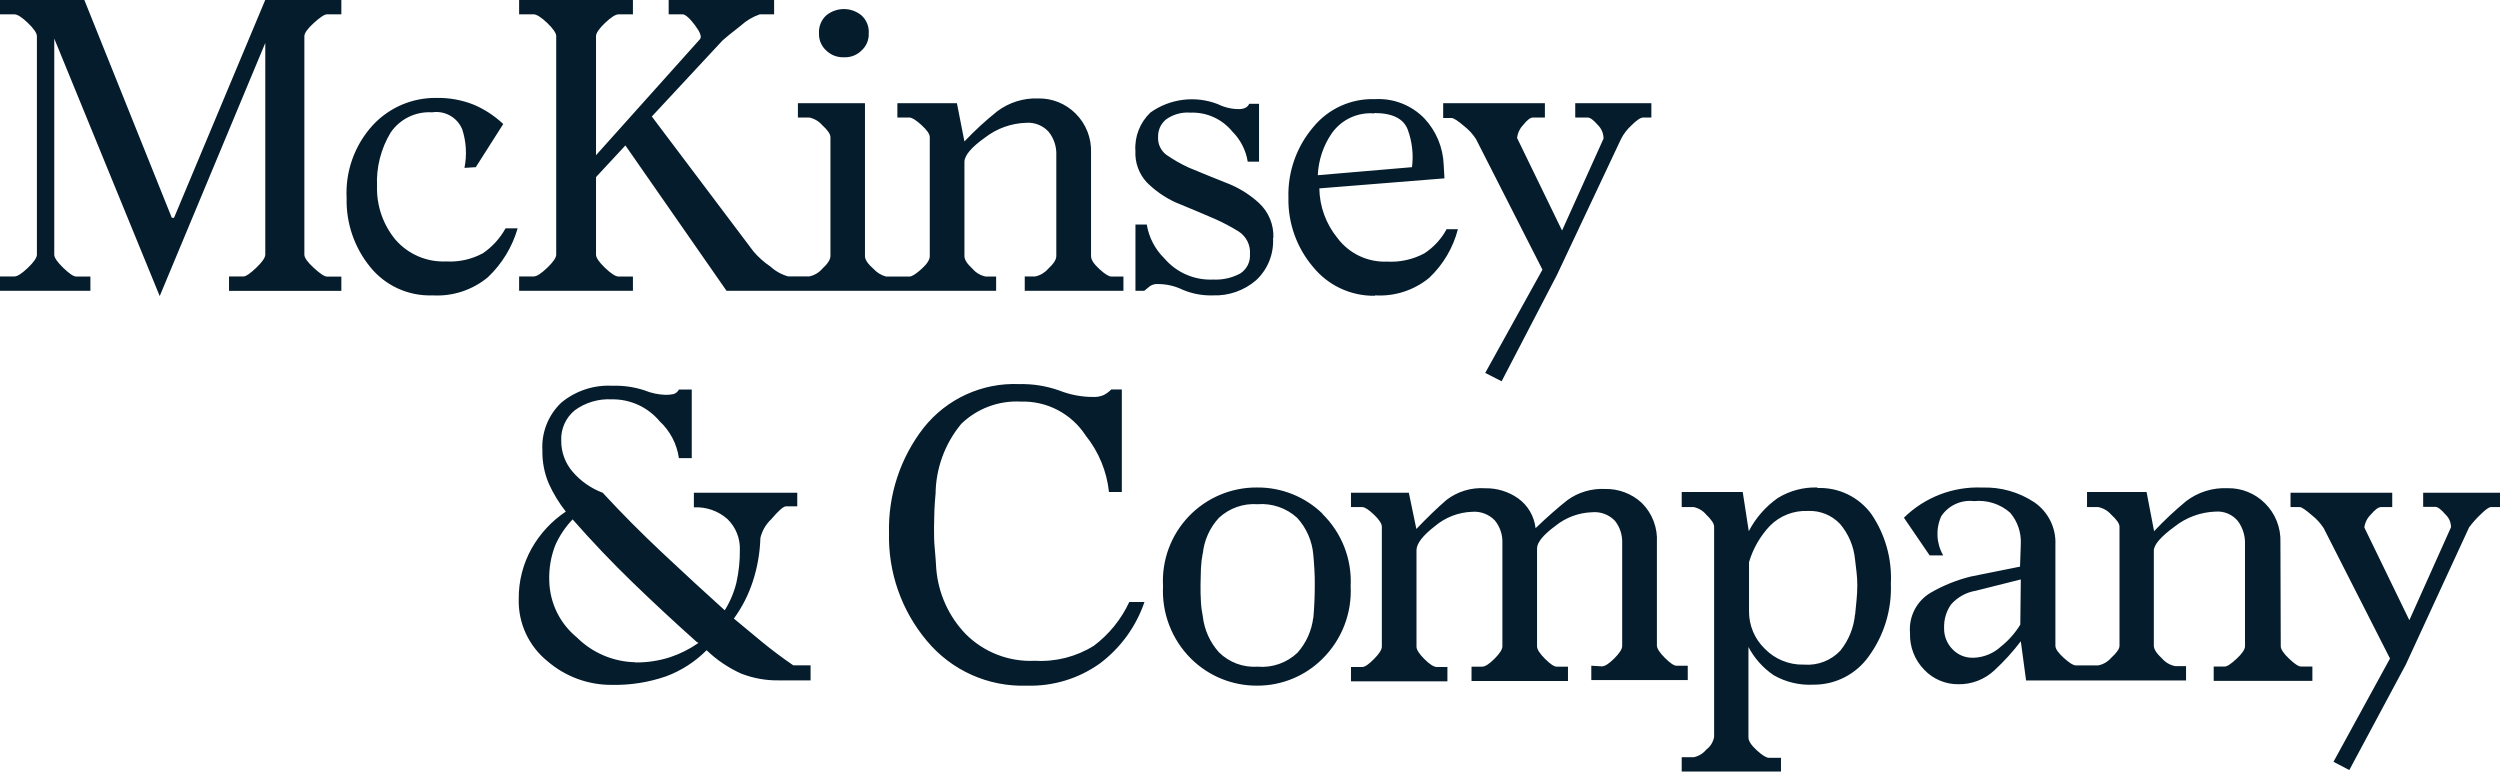
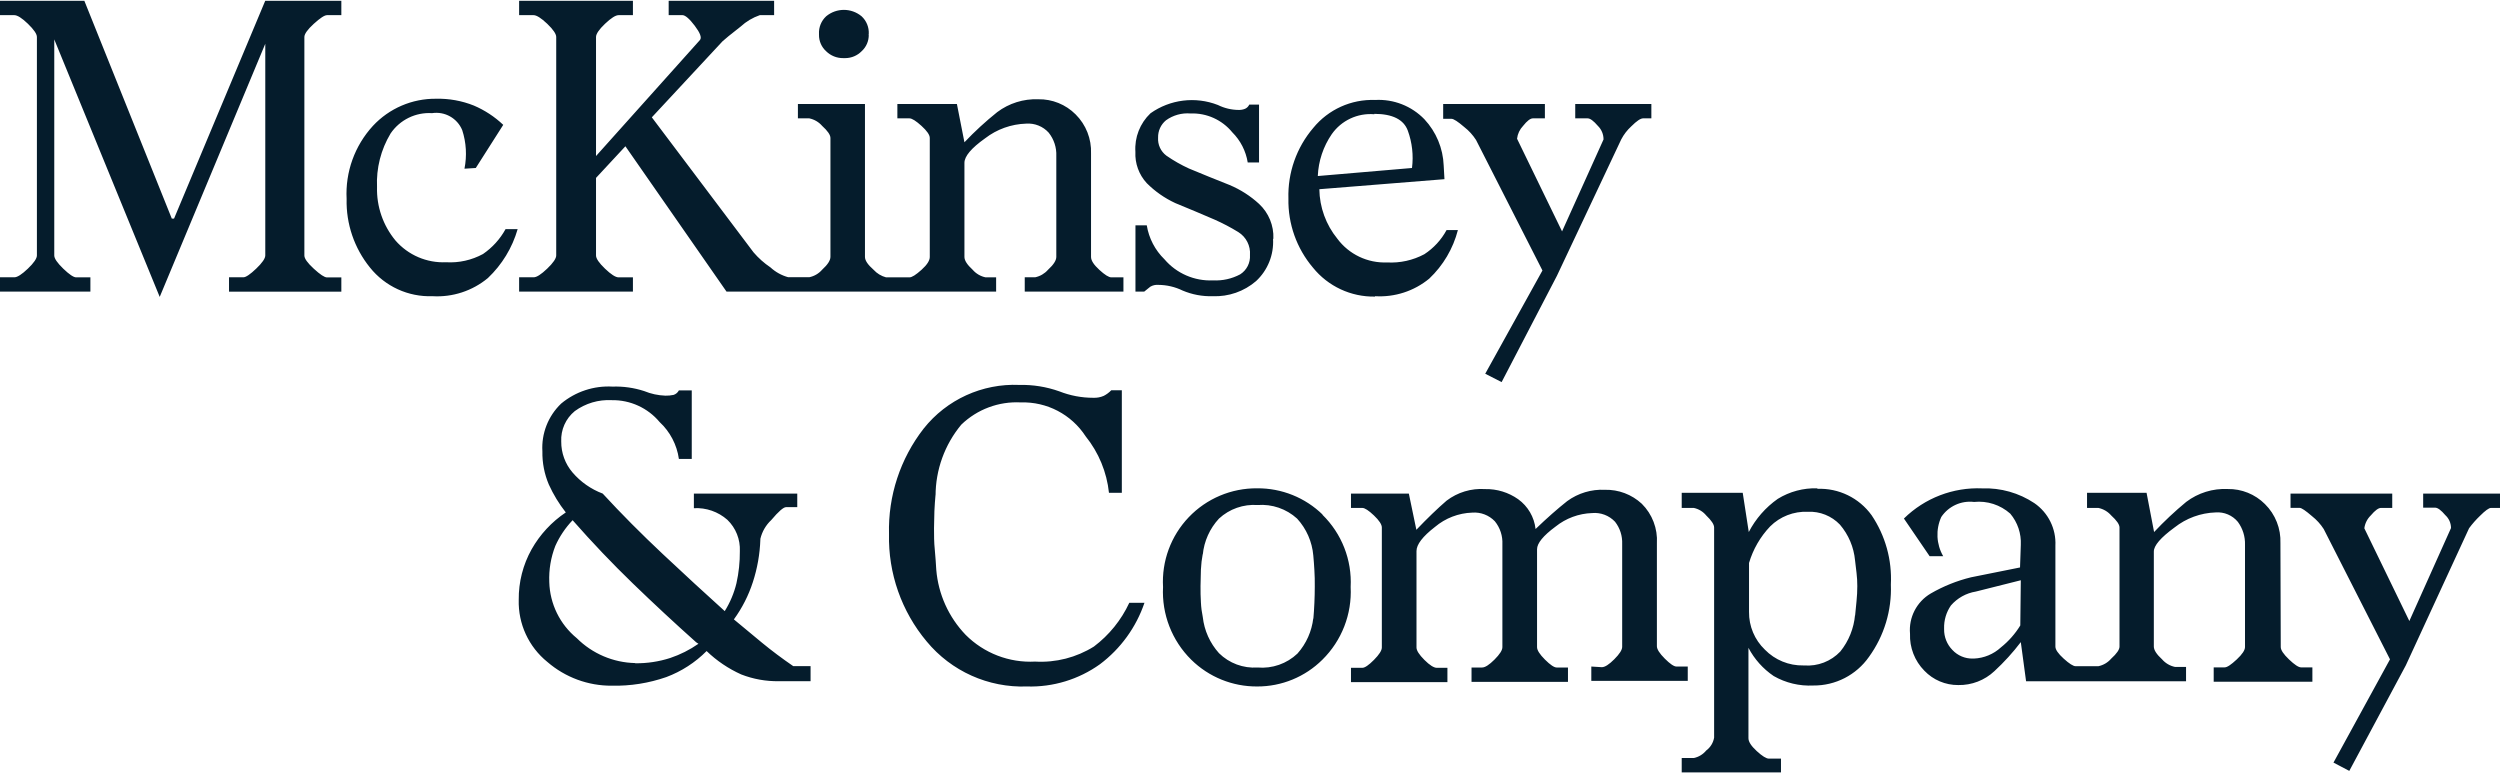
- <svg xmlns="http://www.w3.org/2000/svg" viewBox="0 0 38.883 12">
+ <svg xmlns="http://www.w3.org/2000/svg" width="194" height="60" viewBox="0 0 38.883 12">
  <defs>
    <style>
      .a {
        fill: #051c2c;
      }
    </style>
  </defs>
  <path class="a" d="M4.125,0H5.309V.223H5.086c-.039,0-.107.045-.205.134s-.147.159-.147.205v3.4c0,.047.049.115.147.205s.166.135.205.135h.223v.222H3.562V4.3h.223c.039,0,.106-.045.2-.135s.141-.158.141-.205V.668L2.484,4.605.844.6V3.961c0,.047.047.115.14.205s.161.135.2.135h.222v.222H0V4.3H.223c.047,0,.117-.045.211-.135s.14-.158.14-.205V.562C.574.516.527.447.434.357S.27.223.223.223H0V0H1.312l1.36,3.387h.035ZM6.938,4.066a1.068,1.068,0,0,0,.574-.128,1.128,1.128,0,0,0,.351-.387h.188a1.691,1.691,0,0,1-.463.761,1.234,1.234,0,0,1-.861.282,1.191,1.191,0,0,1-.973-.446,1.632,1.632,0,0,1-.363-1.066A1.56,1.56,0,0,1,5.8,1.945a1.323,1.323,0,0,1,.984-.422,1.485,1.485,0,0,1,.586.106,1.543,1.543,0,0,1,.457.3L7.4,2.6l-.176.011a1.188,1.188,0,0,0-.035-.6.436.436,0,0,0-.469-.264.724.724,0,0,0-.645.316,1.484,1.484,0,0,0-.211.833,1.249,1.249,0,0,0,.287.832A.984.984,0,0,0,6.938,4.066Zm2.906.457H8.074V4.3H8.3c.047,0,.117-.045.211-.135s.14-.158.14-.205V.562c0-.046-.046-.115-.14-.205S8.344.223,8.3.223H8.074V0h1.77V.223H9.621c-.047,0-.117.045-.211.134s-.14.159-.14.205V2.414L10.887.609c.031-.039,0-.113-.082-.222s-.149-.164-.188-.164H10.4V0h1.64V.223h-.223A.844.844,0,0,0,11.52.4c-.157.121-.25.2-.282.229l-1.1,1.183,1.582,2.1a1.312,1.312,0,0,0,.263.234.671.671,0,0,0,.276.153h.328a.363.363,0,0,0,.2-.117c.086-.079.129-.145.129-.2V2.133c0-.047-.043-.11-.129-.188a.363.363,0,0,0-.2-.117H12.41V1.605h1.043V3.984c0,.055.045.121.135.2a.4.4,0,0,0,.193.117h.364c.039,0,.1-.039.187-.117s.129-.145.129-.2V2.133c0-.047-.043-.11-.129-.188s-.148-.117-.187-.117h-.188V1.605h.926L15,2.2a5.017,5.017,0,0,1,.51-.469,1,1,0,0,1,.638-.2.8.8,0,0,1,.581.235.813.813,0,0,1,.24.609V3.984c0,.055.043.121.129.2s.148.117.187.117h.188v.222H15.938V4.3H16.1a.366.366,0,0,0,.2-.117c.086-.079.129-.145.129-.2V2.414a.545.545,0,0,0-.118-.363.43.43,0,0,0-.351-.141,1.1,1.1,0,0,0-.639.229Q15,2.367,15,2.52V3.984c0,.055.043.121.129.2a.363.363,0,0,0,.2.117h.164v.222H11.3L9.727,2.262l-.457.492V3.961c0,.047.046.115.14.205s.164.135.211.135h.223Zm1.57,5.1L11.4,9.609c.149.125.3.25.452.375s.314.246.486.364h.269v.234h-.492a1.542,1.542,0,0,1-.586-.105,1.888,1.888,0,0,1-.539-.364,1.746,1.746,0,0,1-.627.405,2.425,2.425,0,0,1-.849.134,1.518,1.518,0,0,1-1-.369,1.2,1.2,0,0,1-.446-.967v0a1.574,1.574,0,0,1,.2-.785A1.691,1.691,0,0,1,8.8,7.957a2.11,2.11,0,0,1-.264-.434,1.255,1.255,0,0,1-.1-.515.949.949,0,0,1,.292-.744A1.148,1.148,0,0,1,9.527,6a1.432,1.432,0,0,1,.493.07.953.953,0,0,0,.328.071.553.553,0,0,0,.129-.012.142.142,0,0,0,.082-.07h.2V7.125h-.2a.967.967,0,0,0-.3-.574.95.95,0,0,0-.744-.34.893.893,0,0,0-.575.17.576.576,0,0,0-.211.474.732.732,0,0,0,.176.481,1.15,1.15,0,0,0,.469.328q.433.47.937.943t.961.885a1.476,1.476,0,0,0,.182-.433,2.209,2.209,0,0,0,.053-.5.637.637,0,0,0-.194-.487.728.728,0,0,0-.521-.181V7.664H12.4v.211h-.175c-.039,0-.116.066-.229.2a.587.587,0,0,0-.17.293v.012a2.4,2.4,0,0,1-.117.662A2.068,2.068,0,0,1,11.414,9.621Zm-1.535.68a1.7,1.7,0,0,0,.545-.082A1.728,1.728,0,0,0,10.863,10l-.035-.023q-.5-.446-.984-.914t-.938-.985a1.424,1.424,0,0,0-.269.4,1.392,1.392,0,0,0-.094.562,1.169,1.169,0,0,0,.428.873A1.327,1.327,0,0,0,9.879,10.3ZM13.125.891h-.012A.371.371,0,0,1,12.85.785a.339.339,0,0,1-.112-.258V.516A.349.349,0,0,1,12.85.24a.431.431,0,0,1,.55,0,.349.349,0,0,1,.112.276H13.5c.008,0,.012,0,.012.011A.339.339,0,0,1,13.4.785a.358.358,0,0,1-.252.106h-.023ZM16.1,10.277a1.555,1.555,0,0,0,.914-.234,1.8,1.8,0,0,0,.55-.68H17.8a2,2,0,0,1-.692.955,1.856,1.856,0,0,1-1.136.346,1.933,1.933,0,0,1-1.559-.7,2.511,2.511,0,0,1-.586-1.67,2.561,2.561,0,0,1,.539-1.641,1.8,1.8,0,0,1,1.488-.679,1.738,1.738,0,0,1,.622.1,1.433,1.433,0,0,0,.527.1.366.366,0,0,0,.164-.03.443.443,0,0,0,.117-.087h.164V7.652h-.2a1.68,1.68,0,0,0-.363-.879,1.158,1.158,0,0,0-1.008-.527,1.238,1.238,0,0,0-.926.346,1.733,1.733,0,0,0-.4,1.107V7.676q-.012.129-.018.258c0,.086-.006.175-.006.269,0,.109,0,.221.012.334s.016.217.023.311a1.657,1.657,0,0,0,.457,1.013A1.421,1.421,0,0,0,16.1,10.277Zm3.7-6.574a.831.831,0,0,1-.264.656.973.973,0,0,1-.674.235,1.115,1.115,0,0,1-.469-.088.871.871,0,0,0-.375-.088.209.209,0,0,0-.128.029l-.094.076H17.66V3.492h.176a.949.949,0,0,0,.275.528.938.938,0,0,0,.756.328.807.807,0,0,0,.422-.094.33.33,0,0,0,.152-.3.386.386,0,0,0-.181-.357,3.1,3.1,0,0,0-.369-.194c-.11-.046-.209-.089-.3-.128s-.194-.082-.311-.129a1.54,1.54,0,0,1-.445-.311.67.67,0,0,1-.176-.486.758.758,0,0,1,.235-.6,1.113,1.113,0,0,1,1.048-.129.736.736,0,0,0,.323.077.243.243,0,0,0,.1-.018.128.128,0,0,0,.065-.065h.152v.9h-.176a.852.852,0,0,0-.24-.469.8.8,0,0,0-.65-.293.572.572,0,0,0-.381.106.338.338,0,0,0-.123.269.324.324,0,0,0,.129.281,2.269,2.269,0,0,0,.351.2c.11.046.213.089.311.128l.322.129a1.583,1.583,0,0,1,.457.293A.7.7,0,0,1,19.805,3.7Zm.767,4.289a1.466,1.466,0,0,1,.44,1.125,1.482,1.482,0,0,1-.44,1.131,1.432,1.432,0,0,1-1.013.416,1.447,1.447,0,0,1-1.026-.416,1.482,1.482,0,0,1-.439-1.131,1.453,1.453,0,0,1,1.465-1.535A1.443,1.443,0,0,1,20.572,7.992ZM20.426,9.6v.023c.008-.086.013-.172.017-.258s.006-.172.006-.258,0-.169-.006-.251-.009-.159-.017-.229a.971.971,0,0,0-.252-.574.82.82,0,0,0-.615-.211.8.8,0,0,0-.6.211.958.958,0,0,0-.252.562V8.6a1.726,1.726,0,0,0-.029.246c0,.086-.006.172-.006.257s0,.17.006.252a1.431,1.431,0,0,0,.029.229,1.006,1.006,0,0,0,.252.562.779.779,0,0,0,.6.223.8.8,0,0,0,.621-.217A1,1,0,0,0,20.426,9.6Zm.961-5a1.213,1.213,0,0,1-.967-.451,1.611,1.611,0,0,1-.381-1.073,1.619,1.619,0,0,1,.387-1.1,1.187,1.187,0,0,1,.961-.434.991.991,0,0,1,.767.3,1.116,1.116,0,0,1,.3.721l.012.211L20.52,2.93A1.247,1.247,0,0,0,20.8,3.7a.918.918,0,0,0,.773.369,1.1,1.1,0,0,0,.58-.128,1.036,1.036,0,0,0,.346-.376h.176a1.584,1.584,0,0,1-.446.756A1.209,1.209,0,0,1,21.387,4.594Zm-.012-2.836a.734.734,0,0,0-.662.31,1.243,1.243,0,0,0-.217.651L21.961,2.6a1.237,1.237,0,0,0-.065-.581Q21.8,1.759,21.375,1.758Zm3.539,8.6c.047,0,.111-.041.193-.123s.123-.146.123-.193v-1.6a.526.526,0,0,0-.111-.346.436.436,0,0,0-.357-.135.959.959,0,0,0-.569.211q-.287.212-.287.352v1.523c0,.047.041.111.123.193s.143.123.182.123h.176v.223h-1.5v-.223h.164c.047,0,.111-.041.193-.123s.123-.146.123-.193v-1.6a.527.527,0,0,0-.117-.358.44.44,0,0,0-.352-.135.947.947,0,0,0-.58.223q-.287.222-.287.375v1.5c0,.047.041.111.123.193s.147.123.194.123h.164v.223h-1.5v-.223h.176c.039,0,.1-.041.181-.123s.123-.146.123-.193V8.191c0-.046-.041-.109-.123-.187s-.142-.117-.181-.117h-.176V7.664h.9l.117.563q.258-.27.469-.452a.89.89,0,0,1,.6-.181.862.862,0,0,1,.515.158.661.661,0,0,1,.27.463c.179-.172.344-.317.492-.434a.919.919,0,0,1,.586-.176.815.815,0,0,1,.574.217.8.8,0,0,1,.235.616v1.6c0,.047.041.111.123.193s.142.123.181.123h.176v.223h-1.5v-.223Zm-1.957-8.2a.8.8,0,0,0-.182-.2c-.1-.086-.166-.129-.2-.129h-.129V1.605h1.582v.223h-.187c-.039,0-.09.039-.152.117a.345.345,0,0,0-.094.2l.7,1.441.645-1.43a.291.291,0,0,0-.088-.211q-.1-.117-.159-.117H24.5V1.605h1.184v.223h-.129c-.039,0-.1.041-.182.123a.738.738,0,0,0-.158.205l-1,2.121L23.355,5.93,23.1,5.8l.89-1.606Zm5.309,5.426a.992.992,0,0,1,.843.41,1.766,1.766,0,0,1,.3,1.078,1.8,1.8,0,0,1-.34,1.125,1.045,1.045,0,0,1-.867.446,1.124,1.124,0,0,1-.615-.147,1.211,1.211,0,0,1-.393-.439v1.406c0,.055.043.121.129.2s.149.117.188.117H27.7V12H26.156v-.223h.188a.341.341,0,0,0,.193-.117.315.315,0,0,0,.123-.2V8.191c0-.046-.041-.109-.123-.187a.341.341,0,0,0-.193-.117h-.188V7.652h.949l.094.61a1.445,1.445,0,0,1,.451-.516A1.107,1.107,0,0,1,28.266,7.582Zm.586,1.969v.011l.023-.234a2.292,2.292,0,0,0,.012-.234,1.7,1.7,0,0,0-.012-.205c-.008-.067-.016-.131-.023-.194a1,1,0,0,0-.235-.556.648.648,0,0,0-.5-.2.783.783,0,0,0-.586.228,1.4,1.4,0,0,0-.328.568v.762a.8.8,0,0,0,.246.586.815.815,0,0,0,.6.246h.012a.7.7,0,0,0,.562-.217A1.053,1.053,0,0,0,28.852,9.551Zm6.621.492c0,.047.043.111.129.193s.148.123.187.123h.176v.223H34.43v-.223H34.6c.04,0,.1-.041.188-.123s.129-.146.129-.193V8.461a.571.571,0,0,0-.111-.357.408.408,0,0,0-.346-.147,1.087,1.087,0,0,0-.639.234q-.323.236-.322.375v1.477c0,.055.043.121.129.2a.363.363,0,0,0,.2.117H34v.223H31.512l-.082-.609a3.492,3.492,0,0,1-.41.451.8.8,0,0,1-.563.217.722.722,0,0,1-.527-.223.775.775,0,0,1-.223-.574.659.659,0,0,1,.322-.627,2.379,2.379,0,0,1,.627-.252l.762-.153.012-.351a.7.7,0,0,0-.164-.486.733.733,0,0,0-.563-.182.537.537,0,0,0-.51.234.668.668,0,0,0,.03.61h-.211l-.4-.586a1.639,1.639,0,0,1,1.219-.469,1.378,1.378,0,0,1,.809.229.758.758,0,0,1,.328.662v1.57c0,.047.043.109.129.187s.148.118.187.118h.352a.36.36,0,0,0,.2-.118c.086-.078.129-.14.129-.187V8.191c0-.046-.043-.109-.129-.187a.363.363,0,0,0-.2-.117h-.176V7.652h.926l.117.61a5.452,5.452,0,0,1,.5-.469.991.991,0,0,1,.644-.2.8.8,0,0,1,.58.234.812.812,0,0,1,.241.61ZM31.43,9.012l-.7.176a.65.65,0,0,0-.387.216.6.6,0,0,0-.106.358v.011a.452.452,0,0,0,.129.323.421.421,0,0,0,.317.134H30.7a.661.661,0,0,0,.422-.175,1.317,1.317,0,0,0,.3-.34Zm7.453-1.348v.223h-.141c-.031,0-.088.041-.17.123a1.49,1.49,0,0,0-.17.193l-.984,2.133-.879,1.641-.246-.129.879-1.606L36.141,8.215a.822.822,0,0,0-.182-.2c-.1-.086-.162-.129-.193-.129h-.141V7.664h1.582v.223h-.176c-.039,0-.092.039-.158.117a.34.34,0,0,0-.1.2l.7,1.442L38.121,8.2a.27.27,0,0,0-.088-.2c-.066-.078-.119-.117-.158-.117h-.187V7.664Z" />
</svg>
